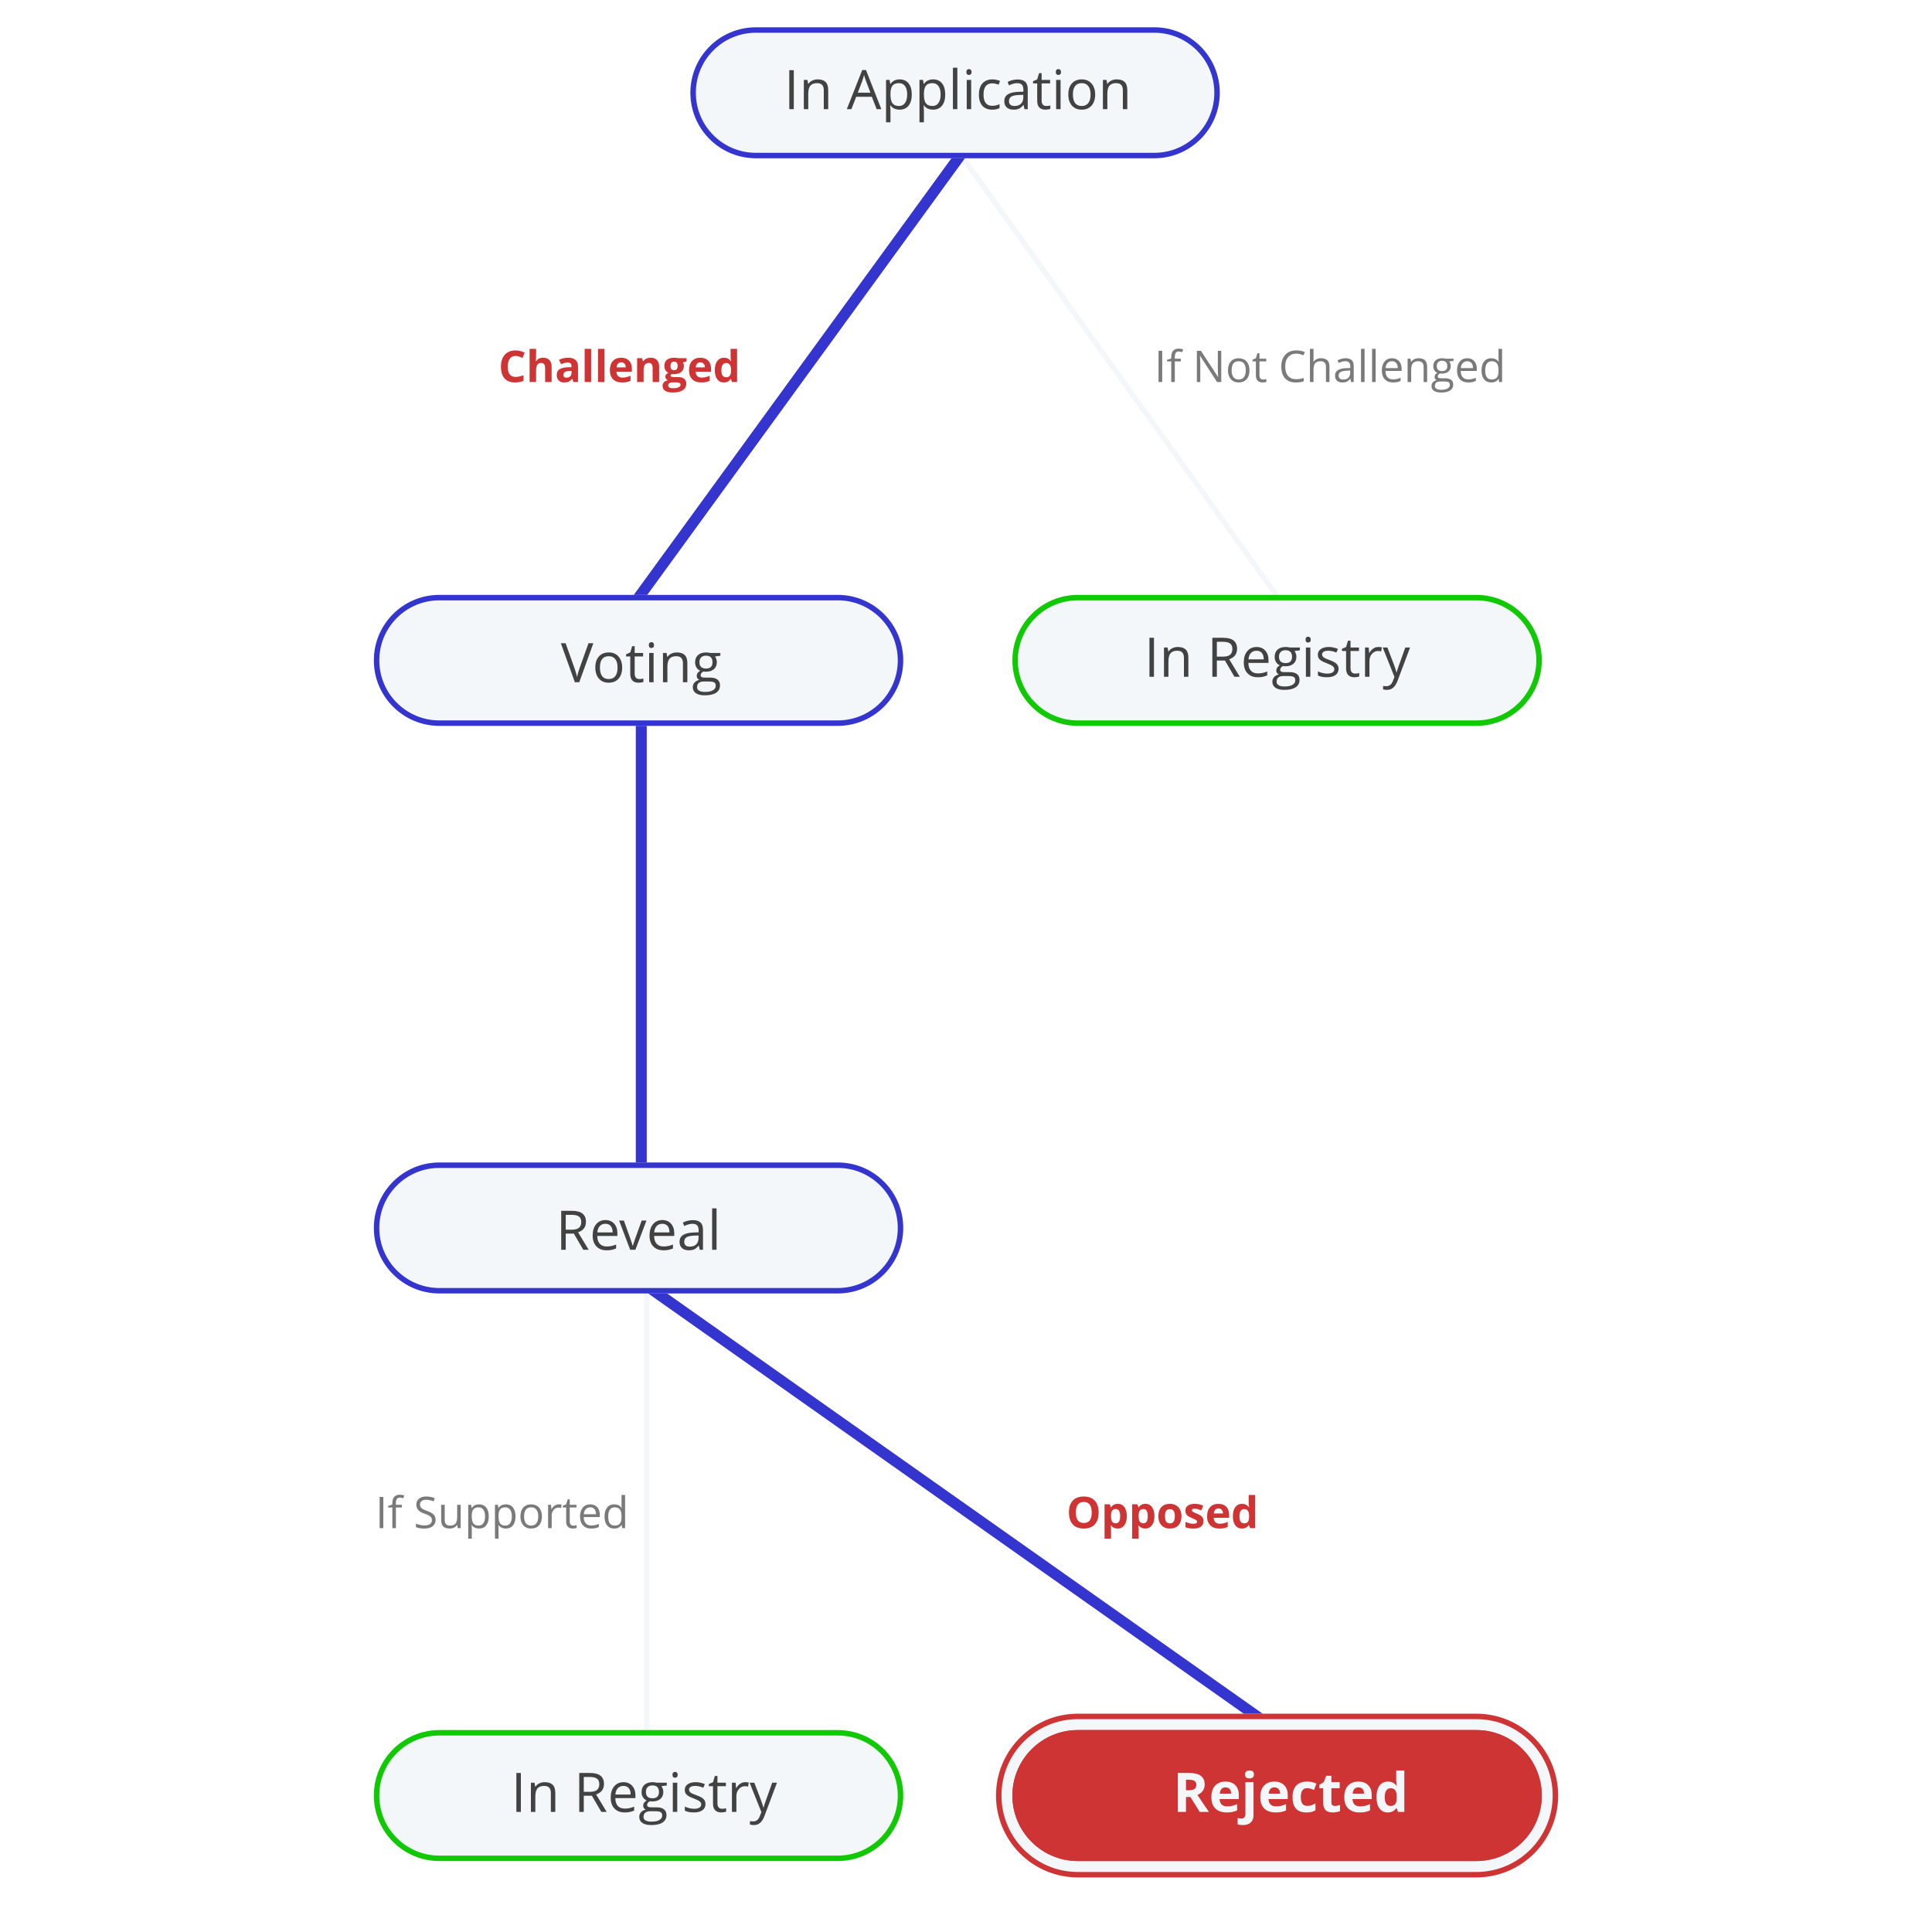
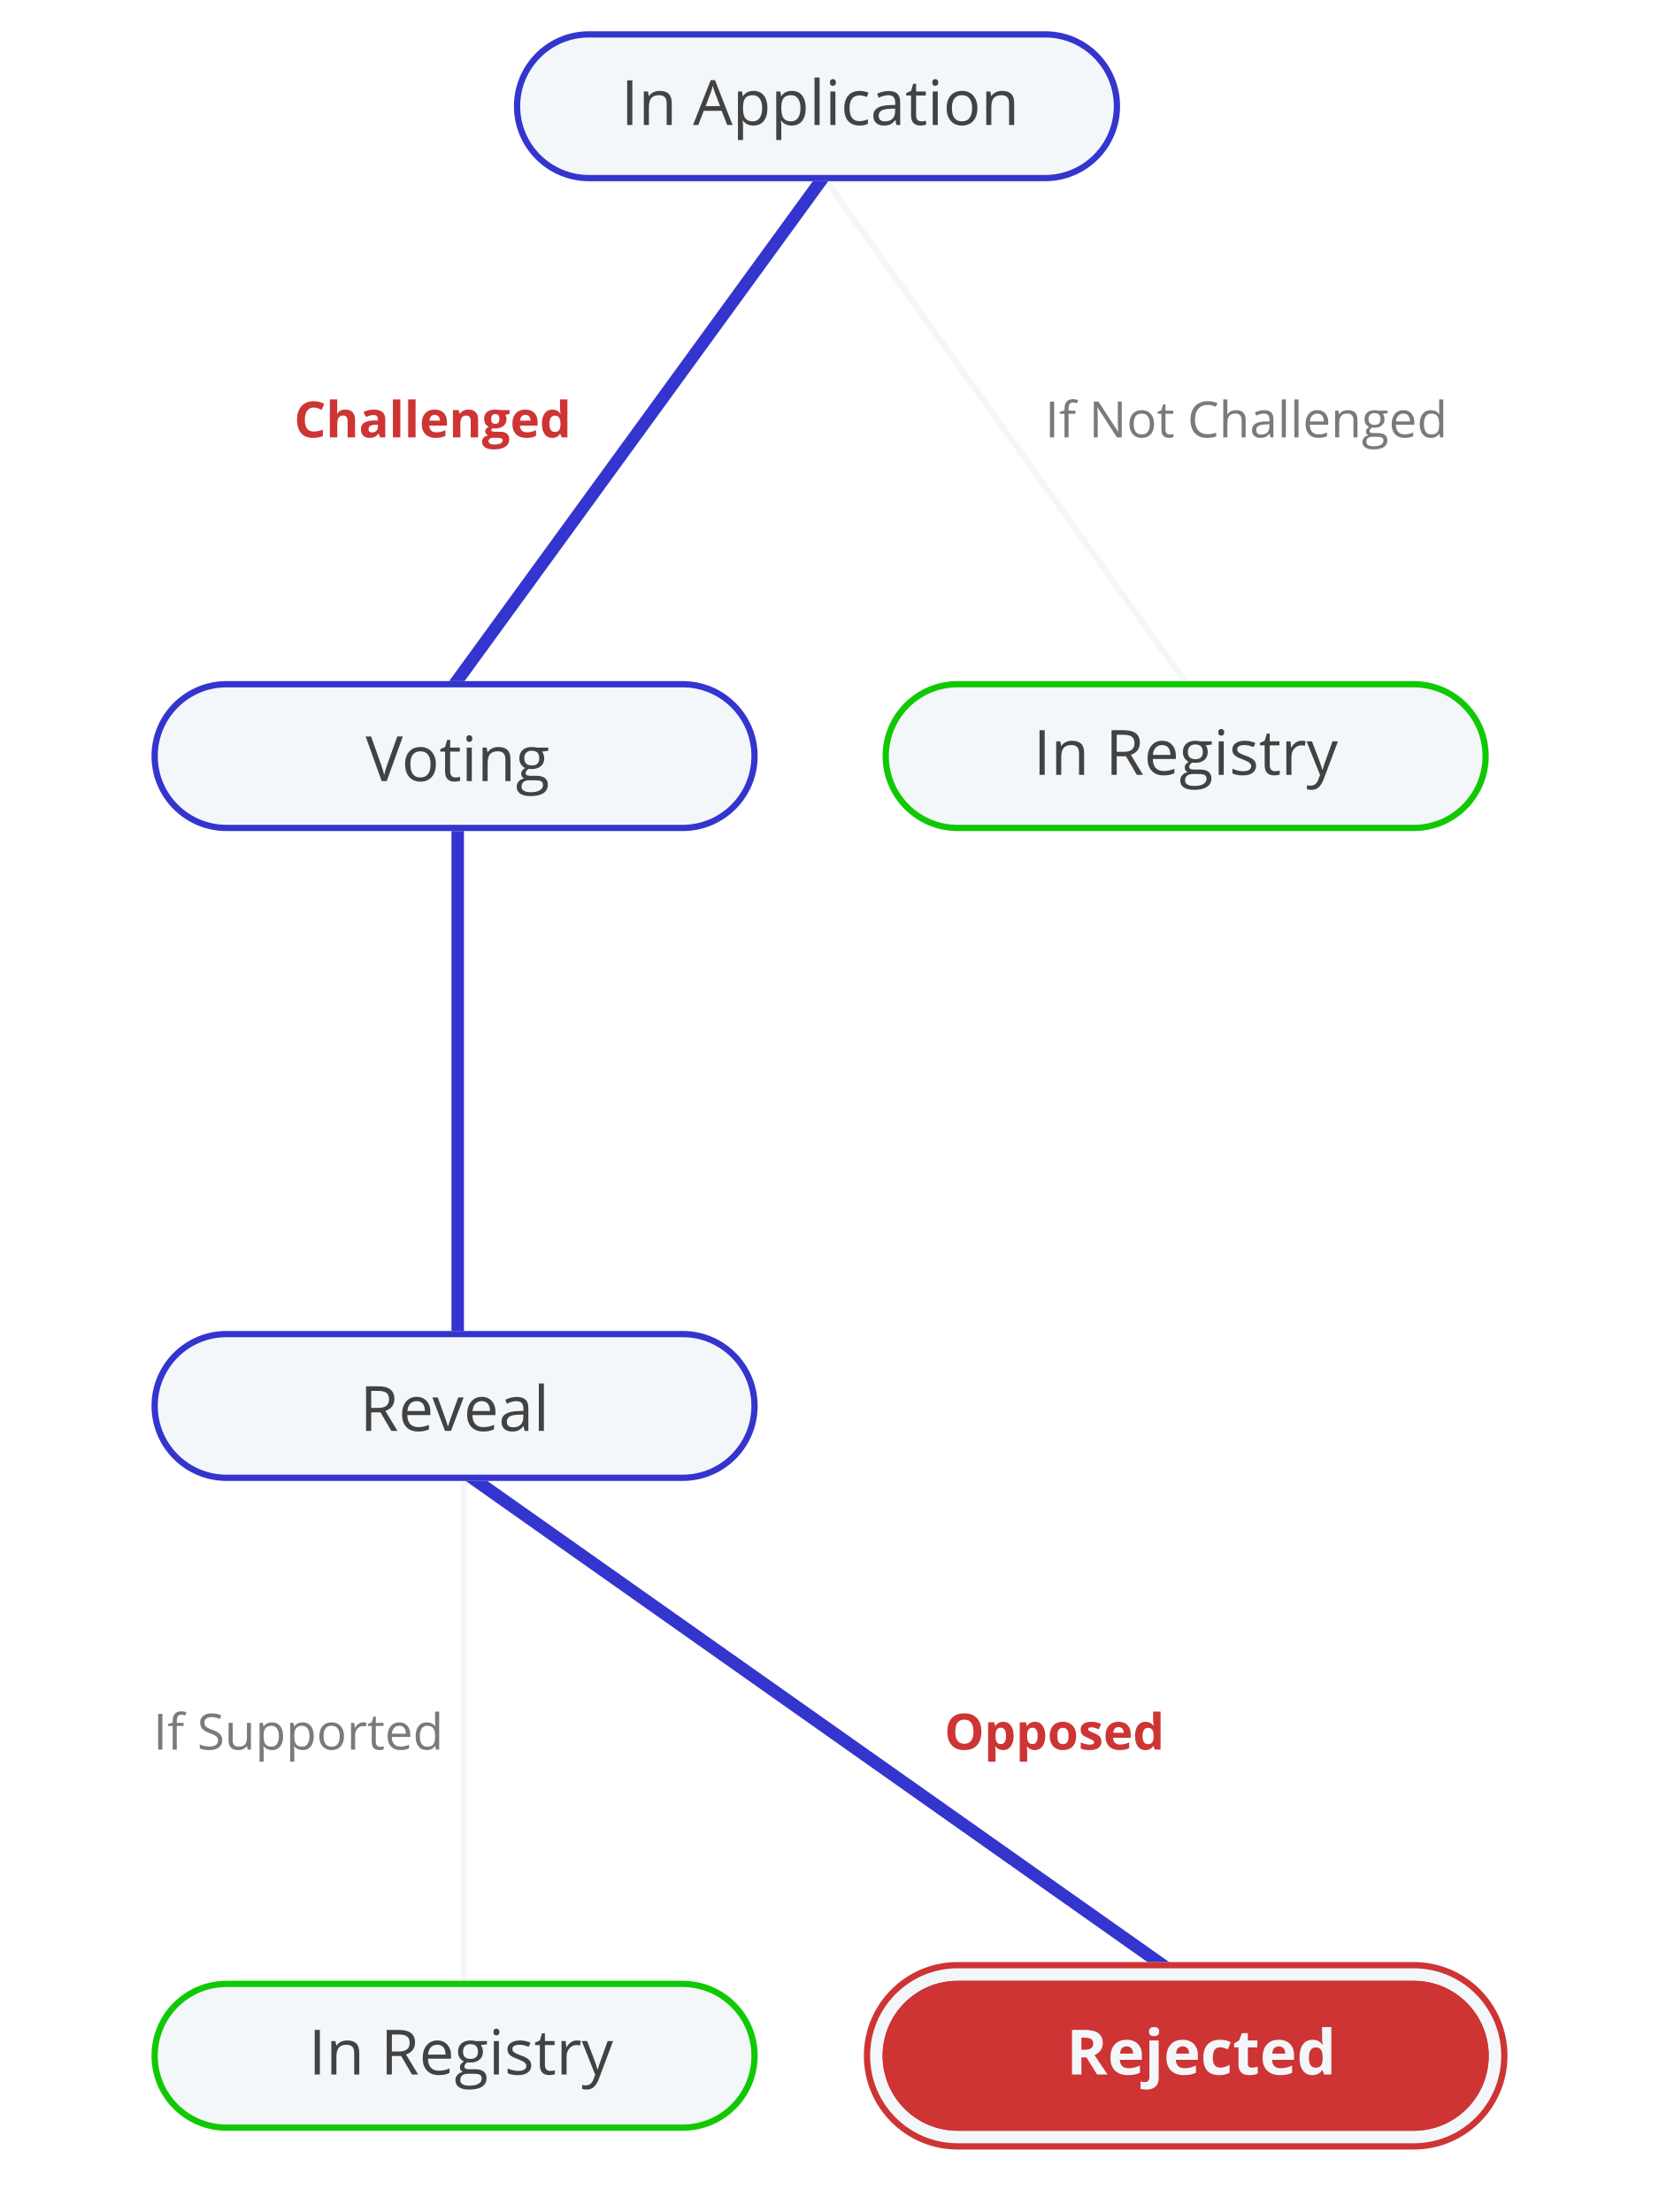
- <svg xmlns="http://www.w3.org/2000/svg" xmlns:xlink="http://www.w3.org/1999/xlink" width="400px" height="400px" viewBox="0 0 231 354" version="1.1">
+ <svg xmlns="http://www.w3.org/2000/svg" xmlns:xlink="http://www.w3.org/1999/xlink" width="300px" height="400px" viewBox="0 0 231 354" version="1.1">
  <defs>
    <rect id="path-1" x="65" y="5" width="97" height="24" rx="12" />
    <rect id="path-2" x="121" y="314" width="103" height="30" rx="15" />
    <rect id="path-3" x="7" y="109" width="97" height="24" rx="12" />
    <rect id="path-4" x="124" y="109" width="97" height="24" rx="12" />
    <rect id="path-5" x="7" y="317" width="97" height="24" rx="12" />
    <rect id="path-6" x="7" y="213" width="97" height="24" rx="12" />
    <rect id="path-7" x="124" y="317" width="97" height="24" rx="12" />
  </defs>
  <g id="Symbols" stroke="none" stroke-width="1" fill="none" fill-rule="evenodd">
    <g id="Map-–-Rejected">
      <path d="M172.961,109.879 L115,29" id="Line-3" stroke="#F4F7FA" stroke-linecap="square" />
      <path d="M55.5,109.5 L114.343,28.618" id="Line-3" stroke="#3434CE" stroke-width="2" stroke-linecap="round" stroke-linejoin="round" />
      <path d="M57,323.365 L57,224.398" id="Line-3" stroke="#F4F7FA" stroke-linecap="square" />
      <path d="M56,223.365 L56,124.398" id="Line-3" stroke="#3434CE" stroke-width="2" stroke-linecap="square" />
      <path d="M174.5,318.5 L57.365,235.847" id="Line-3" stroke="#3434CE" stroke-width="2" stroke-linecap="square" />
      <g id="Rectangle-8">
        <use fill="#F4F7FA" fill-rule="evenodd" xlink:href="#path-1" />
        <rect stroke="#3434CE" stroke-width="1" x="65.5" y="5.5" width="96" height="23" rx="11.5" />
      </g>
      <text id="In-Application" font-family="Open Sans, sans-serif" font-size="10" font-weight="normal" fill="#424242">
        <tspan x="82.137" y="20">In Application</tspan>
      </text>
      <g id="Rectangle-8-Copy">
        <use fill="#F4F7FA" fill-rule="evenodd" xlink:href="#path-2" />
        <rect stroke="#CE3434" stroke-width="1" x="121.5" y="314.5" width="102" height="29" rx="14.5" />
      </g>
      <g id="Rectangle-8-Copy">
        <use fill="#F4F7FA" fill-rule="evenodd" xlink:href="#path-3" />
        <rect stroke="#3434CE" stroke-width="1" x="7.5" y="109.5" width="96" height="23" rx="11.5" />
      </g>
      <text id="Voting" font-family="Open Sans, sans-serif" font-size="10" font-weight="normal" fill="#424242">
        <tspan x="41.266" y="125">Voting</tspan>
      </text>
      <g id="Rectangle-8-Copy-2">
        <use fill="#F4F7FA" fill-rule="evenodd" xlink:href="#path-4" />
        <rect stroke="#10C903" stroke-width="1" x="124.5" y="109.5" width="96" height="23" rx="11.5" />
      </g>
      <text id="In-Registry" font-family="Open Sans, sans-serif" font-size="10" font-weight="normal" fill="#424242">
        <tspan x="148.127" y="124">In Registry</tspan>
      </text>
      <g id="Rectangle-8-Copy">
        <use fill="#F4F7FA" fill-rule="evenodd" xlink:href="#path-5" />
        <rect stroke="#10C903" stroke-width="1" x="7.5" y="317.5" width="96" height="23" rx="11.5" />
      </g>
      <text id="In-Registry" font-family="Open Sans, sans-serif" font-size="10" font-weight="normal" fill="#424242">
        <tspan x="32.127" y="332">In Registry</tspan>
      </text>
      <g id="Rectangle-8-Copy-3">
        <use fill="#F4F7FA" fill-rule="evenodd" xlink:href="#path-6" />
        <rect stroke="#3434CE" stroke-width="1" x="7.5" y="213.5" width="96" height="23" rx="11.5" />
      </g>
      <text id="Reveal" font-family="Open Sans, sans-serif" font-size="10" font-weight="normal" fill="#424242">
        <tspan x="40.349" y="229">Reveal</tspan>
      </text>
      <g id="Rectangle-8-Copy-2">
        <use fill="#CE3434" fill-rule="evenodd" xlink:href="#path-7" />
        <rect stroke="#CE3434" stroke-width="1" x="124.5" y="317.5" width="96" height="23" rx="11.5" />
      </g>
      <text id="Rejected" font-family="Open Sans, sans-serif" font-size="10" font-weight="bold" fill="#F4F7FA">
        <tspan x="153.406" y="332">Rejected</tspan>
      </text>
      <text id="Challenged" font-family="Open Sans, sans-serif" font-size="8" font-weight="bold" fill="#CE3434">
        <tspan x="29.818" y="70">Challenged</tspan>
      </text>
      <text id="If-Supported" opacity="0.7" font-family="Open Sans, sans-serif" font-size="8" font-weight="normal" fill="#424242">
        <tspan x="7.281" y="280">If Supported</tspan>
      </text>
      <text id="Opposed" font-family="Open Sans, sans-serif" font-size="8" font-weight="bold" fill="#CE3434">
        <tspan x="133.895" y="280">Opposed</tspan>
      </text>
      <text id="If-Not-Challenged" opacity="0.7" font-family="Open Sans, sans-serif" font-size="8" font-weight="normal" fill="#424242">
        <tspan x="150" y="70">If Not Challenged</tspan>
      </text>
    </g>
  </g>
</svg>
